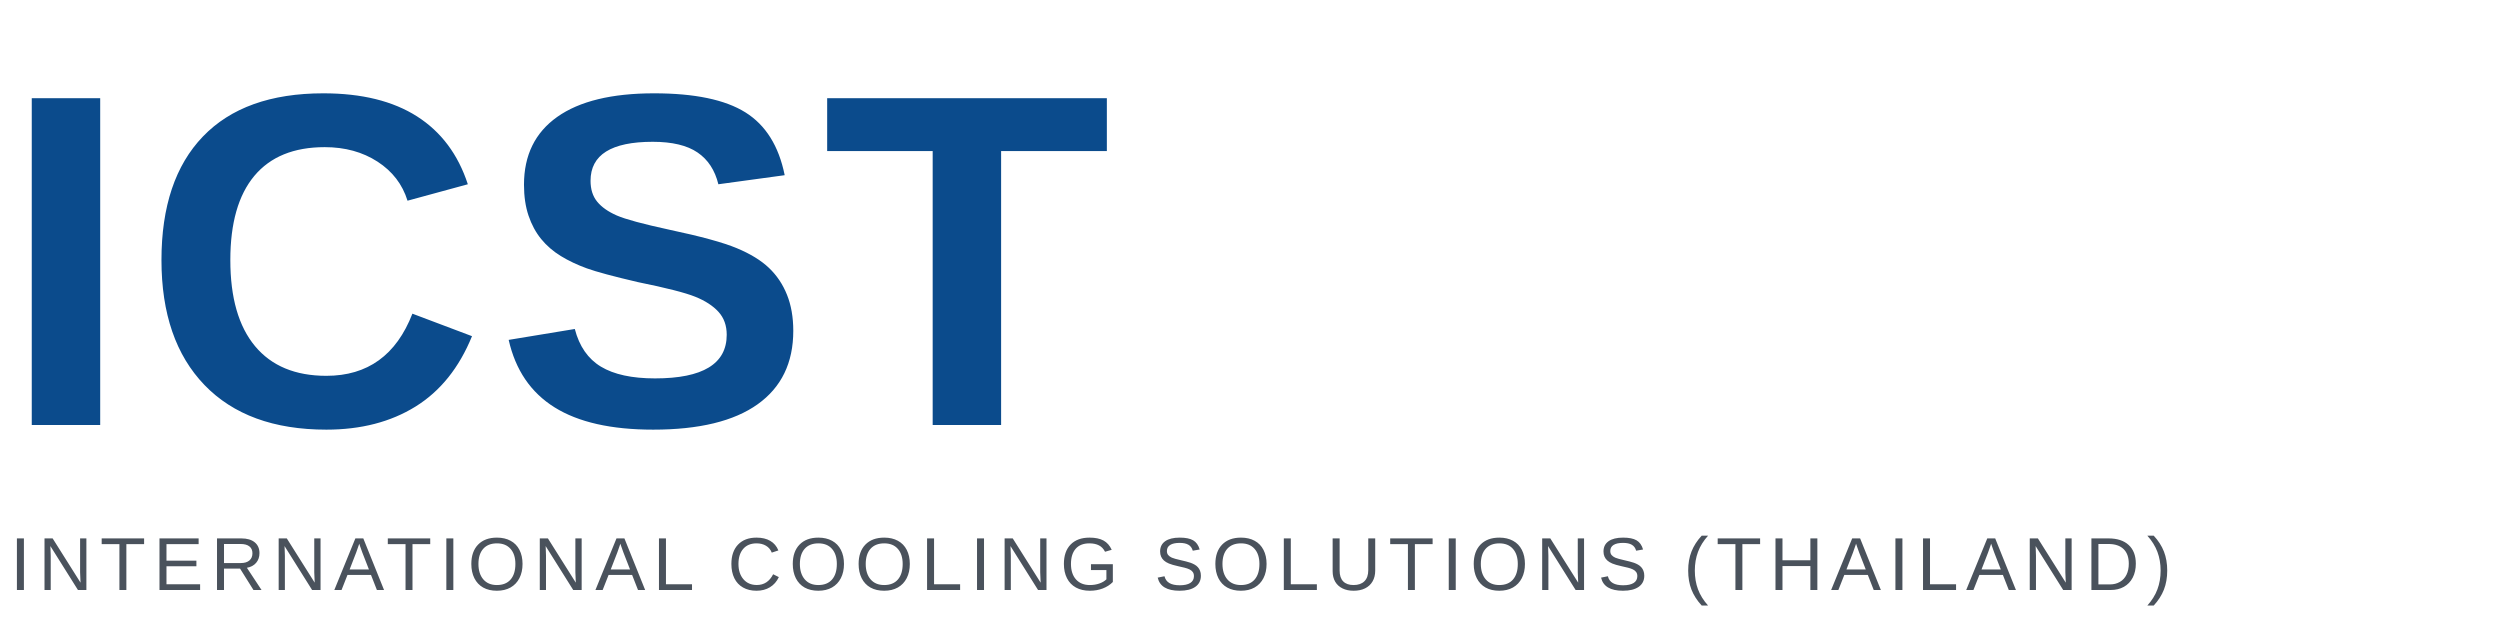
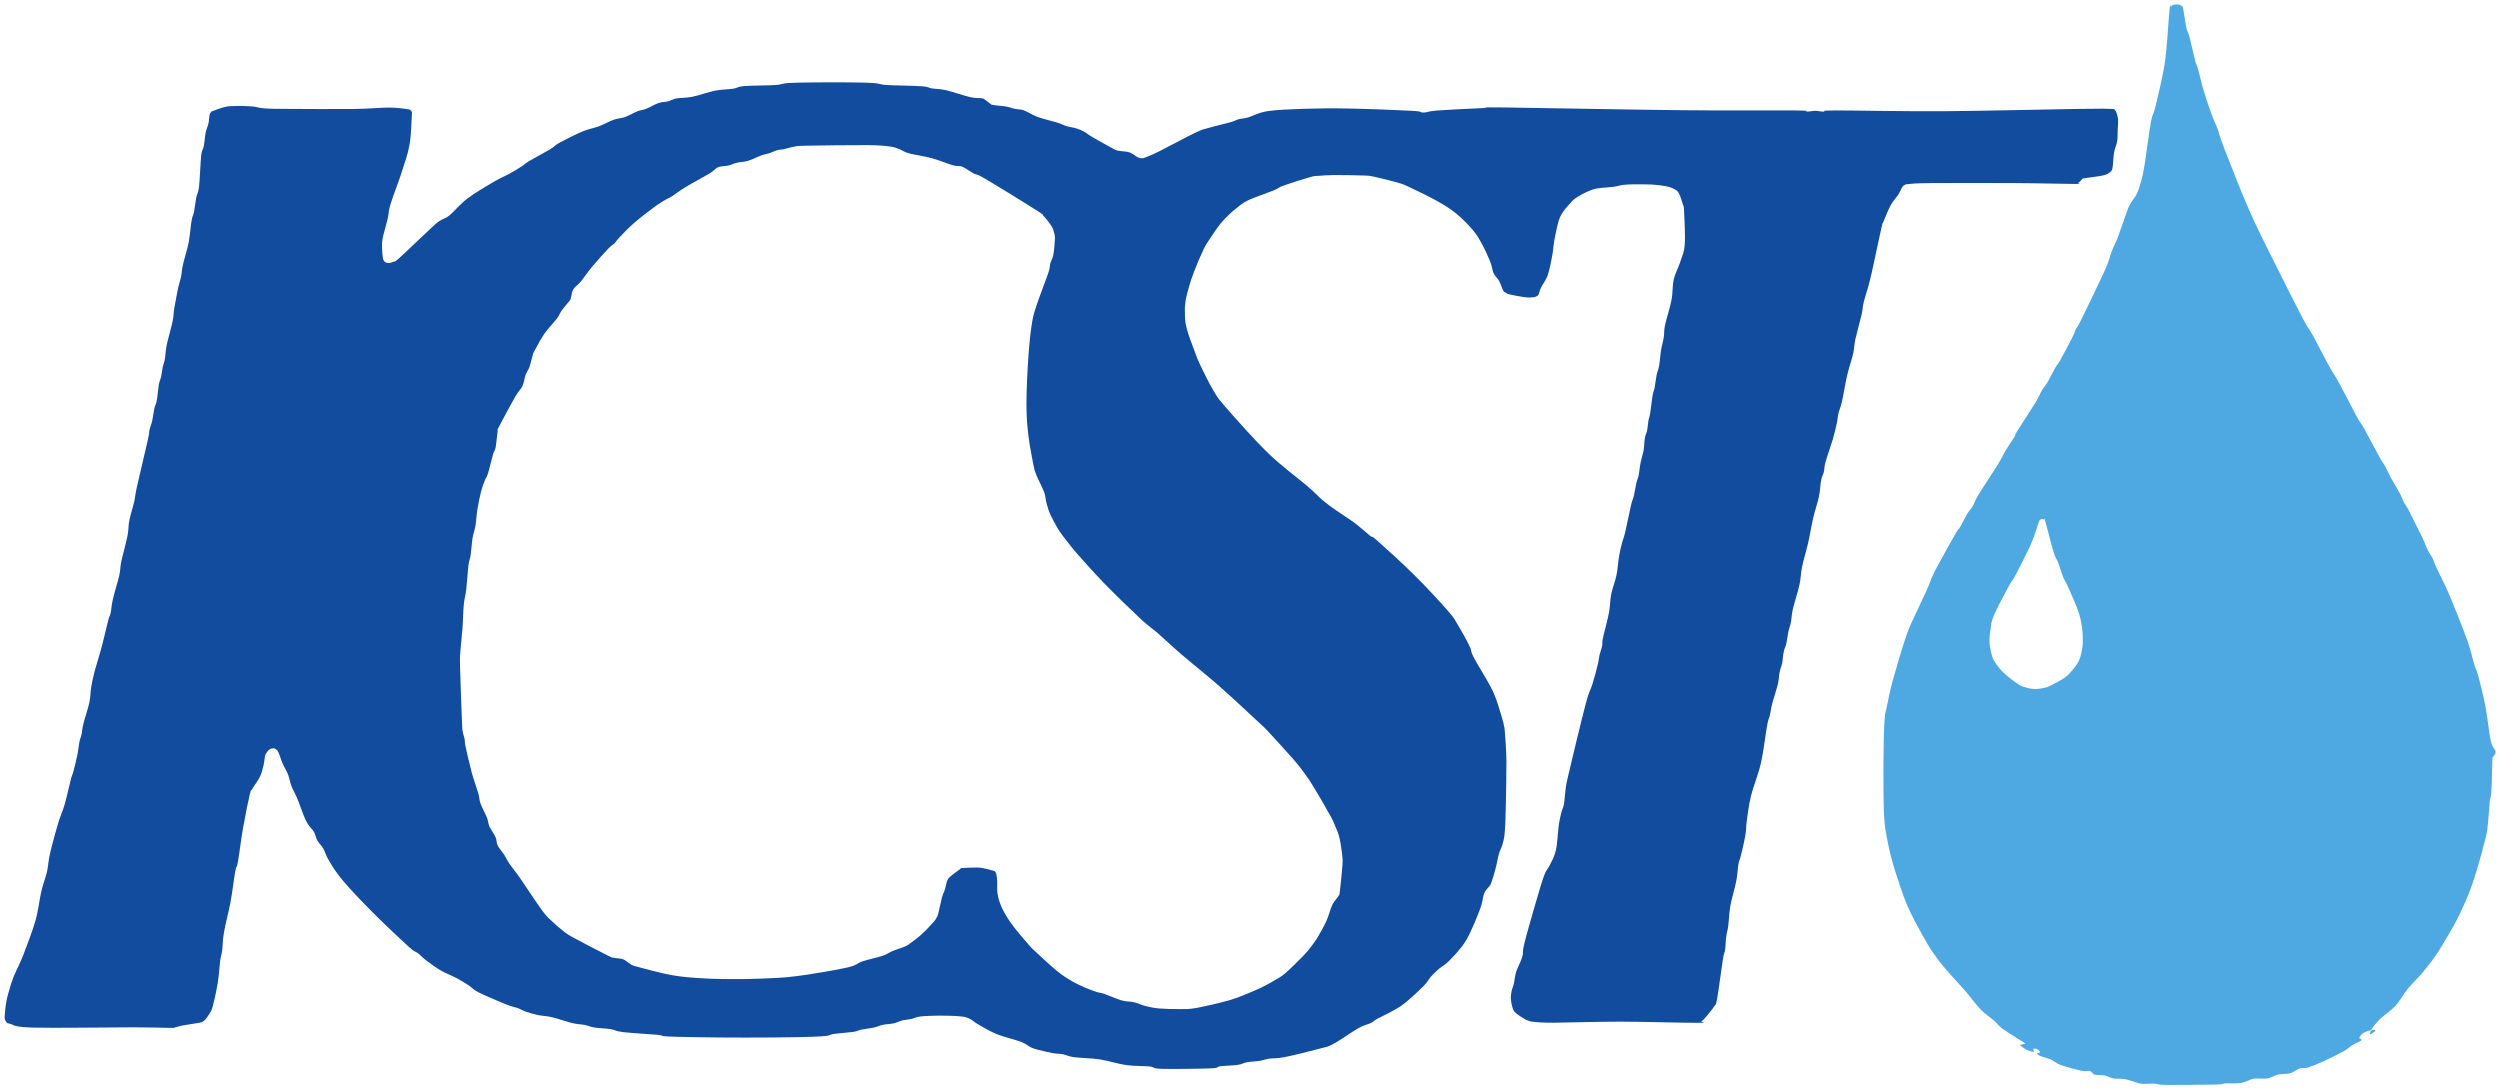
- <svg xmlns="http://www.w3.org/2000/svg" viewBox="0 0 1000 256" role="img" aria-label="International Cooling Solutions (Thailand)">
-   <text x="0" y="170" font-family="Teko, 'Arial Narrow', Arial, sans-serif" font-size="190" font-weight="600" letter-spacing="4" fill="#0b4b8c">ICST</text>
-   <text x="4" y="236" font-family="Arial, sans-serif" font-size="30" letter-spacing="3" fill="#4a525c">INTERNATIONAL COOLING SOLUTIONS (THAILAND)</text>
+ <svg xmlns="http://www.w3.org/2000/svg" viewBox="40 46 2608 1136" role="img" aria-label="ICST">
+   <path fill="#124c9f" fill-rule="evenodd" d="M888.8 132C898.5 131.9 909.6 131.8 920 131.9C930.4 132 943.5 132.1 951 132.6C958.5 133.1 956.5 134.1 965 134.7C973.5 135.2 993.9 135.4 1001.7 136C1009.6 136.6 1007.8 137.5 1012 138.2C1016.2 138.9 1020.3 138.6 1027 140.1C1033.7 141.7 1045.8 145.9 1052 147.3C1058.2 148.7 1061.5 148.1 1064 148.5C1066.5 148.9 1065.5 148.7 1067 149.6C1068.5 150.5 1071.3 153 1072.8 154C1074.3 155 1073.1 155 1076 155.5C1078.9 156.1 1086.2 156.5 1090 157.2C1093.8 157.9 1096 159 1099 159.6C1102 160.3 1104 159.7 1108 161.1C1112 162.5 1117.2 166.1 1123 168.2C1128.8 170.3 1138.2 172.4 1143 173.9C1147.8 175.4 1148.7 176.3 1152 177.4C1155.3 178.4 1159.9 179 1163 180C1166.2 181 1168.2 181.9 1171 183.4C1173.8 184.9 1174.4 186 1179.6 189C1184.7 192 1197.3 199.1 1202 201.5C1206.7 203.9 1205.3 202.8 1208 203.4C1210.7 204 1215.3 203.9 1218.4 205C1221.6 206.1 1224.9 209.1 1227 210.1C1229.1 211.1 1229.7 211 1231 211C1232.3 211.1 1231.8 211.4 1235 210.2C1238.2 208.9 1241.3 207.8 1250 203.5C1258.7 199.2 1278.5 188.4 1287 184.4C1295.5 180.4 1294.8 181.2 1301 179.4C1307.2 177.5 1318.8 174.9 1324 173.4C1329.2 171.9 1329 171.3 1332 170.4C1335 169.6 1337 169.9 1342 168.5C1347 167.1 1352.4 163.5 1362.1 162C1371.7 160.5 1385.8 160 1400 159.5C1414.2 159.1 1428.2 158.8 1447 159.2C1465.8 159.5 1500 160.9 1513 161.6C1526 162.3 1520.7 163.5 1525 163.4C1529.3 163.4 1528.8 162.1 1539 161.3C1549.2 160.5 1574.2 159.3 1586 158.8C1597.8 158.2 1576.3 157.8 1610 158.1C1643.7 158.5 1737.7 160.4 1788 160.9C1838.3 161.5 1889.3 161 1912 161.2C1934.7 161.4 1920.3 162.3 1924 162.4C1927.7 162.5 1930.8 161.6 1934 161.6C1937.2 161.7 1939.5 162.5 1943 162.5C1946.5 162.4 1934 161.3 1955 161.2C1976 161.2 2026.7 162.3 2069 162C2111.3 161.7 2180.2 160 2209 159.6C2237.8 159.2 2235.8 159.4 2242 159.6C2248.2 159.8 2245 160.1 2246 160.8C2247 161.5 2247.4 162.1 2248 163.8C2248.6 165.5 2249.4 168.1 2249.6 171C2249.8 173.9 2249.3 177.3 2249.2 181C2249 184.7 2249.3 189 2248.7 193C2248.1 197 2246.3 200.3 2245.4 205C2244.6 209.7 2244.4 217.7 2243.8 221C2243.2 224.3 2243 223.8 2241.8 225C2240.7 226.2 2239.1 227.3 2237 228.1C2234.9 228.9 2232.8 229.3 2229 229.9C2225.2 230.6 2216.8 231.5 2214 232C2211.2 232.5 2213 232.2 2212 233C2211 233.8 2209.3 236.1 2208 236.9C2206.7 237.7 2215 237.9 2204 237.9C2193 237.9 2166.8 237.1 2142 237C2117.2 236.8 2073.5 236.9 2055 237C2036.5 237.2 2035.6 237.6 2031 238C2026.4 238.3 2028.3 238.5 2027.2 239C2026.1 239.5 2025.7 239.3 2024.6 241C2023.4 242.7 2022.3 245.8 2020.3 249C2018.3 252.2 2015 255.3 2012.4 260C2009.9 264.7 2006.6 273 2004.9 277C2003.3 281 2004.9 274.2 2002.6 284C2000.3 293.8 1994.4 323.2 1991.3 336C1988.2 348.8 1985.8 354.6 1984.3 361C1982.7 367.4 1983.5 367.8 1982 374.3C1980.5 380.8 1977 393.2 1975.5 400C1974 406.8 1974.6 408.8 1973.2 415C1971.8 421.2 1969 428.7 1967.1 437C1965.1 445.3 1963.1 458.3 1961.5 465C1960 471.7 1958.8 473.3 1957.9 477C1957 480.7 1957.2 482.5 1956.3 487C1955.3 491.5 1954 497.2 1952.1 504C1950.1 510.8 1945.9 522.3 1944.4 528C1942.8 533.7 1943.5 534.8 1942.7 538C1942 541.2 1940.6 542.7 1939.8 547C1938.9 551.3 1938.9 557.5 1937.5 564C1936.2 570.5 1933.5 577.8 1931.6 586C1929.7 594.2 1928.1 604.3 1926.1 613C1924.1 621.7 1921.2 630.8 1919.8 638C1918.3 645.2 1918.8 648.8 1917.2 656C1915.7 663.2 1911.9 674.5 1910.4 681C1908.9 687.5 1909.1 691 1908.3 695C1907.5 699 1906.4 701.3 1905.6 705C1904.8 708.7 1904.4 713.5 1903.6 717C1902.8 720.5 1901.5 722.5 1900.8 726C1900 729.5 1899.8 734.5 1899.1 738C1898.4 741.5 1897.3 743.3 1896.5 747C1895.8 750.7 1895.9 754.5 1894.6 760C1893.3 765.5 1890.1 774.7 1888.8 780C1887.4 785.3 1887.3 788.3 1886.4 792C1885.6 795.7 1885.2 793.7 1883.6 802C1882 810.3 1879.8 829.7 1877 842C1874.2 854.3 1869.1 866.2 1866.7 876C1864.3 885.8 1863.4 894.2 1862.4 901C1861.4 907.8 1861.9 910.7 1860.8 917C1859.8 923.3 1857.2 934 1856 939C1854.8 944 1854.4 942.7 1853.6 947C1852.8 951.3 1852.7 957.7 1851.3 965C1849.9 972.3 1846.5 983.2 1845.1 991C1843.7 998.8 1843.6 1006.7 1842.9 1012C1842.2 1017.3 1841.3 1018.8 1840.8 1023C1840.2 1027.2 1840.2 1033 1839.6 1037C1839 1041 1838.6 1038.5 1837.3 1047C1835.9 1055.5 1832.8 1079.8 1831.3 1088C1829.7 1096.2 1830.2 1092.7 1828.2 1096C1826.1 1099.3 1821.2 1105 1819 1107.6C1816.8 1110.1 1816.5 1110.4 1815 1111.3C1813.5 1112.2 1824.2 1113 1810 1113C1795.8 1113.1 1754.8 1111.8 1730 1111.8C1705.2 1111.8 1676 1112.8 1661 1112.9C1646 1112.9 1644.3 1112.3 1640 1112C1635.7 1111.7 1636.6 1111.4 1635 1110.9C1633.4 1110.4 1632.7 1110.4 1630.4 1109C1628 1107.6 1623.1 1104.5 1621 1102.5C1618.9 1100.5 1618.6 1099.4 1617.8 1097C1617 1094.6 1616.3 1090.8 1616.1 1088C1616 1085.2 1616.4 1082.7 1616.9 1080C1617.4 1077.3 1618.5 1075.3 1619.3 1072C1620.1 1068.7 1620.1 1064.7 1621.6 1060C1623.1 1055.3 1626.7 1048.8 1628.1 1044C1629.5 1039.2 1627.7 1040.2 1630 1031C1632.2 1021.8 1638.2 1001 1641.7 989C1645.2 977 1648.5 965.5 1651 958.9C1653.5 952.2 1654.5 953.3 1656.5 949C1658.6 944.7 1661.5 939.9 1663.1 933C1664.7 926.1 1665.1 914.2 1666 907.7C1666.9 901.2 1667.8 897.8 1668.7 894C1669.6 890.2 1670.8 888.7 1671.5 885C1672.2 881.3 1672.2 877 1672.9 872C1673.7 867 1672.4 870.3 1676 855C1679.5 839.7 1690.1 795.8 1694.3 780C1698.5 764.2 1699.1 766.7 1701.1 760C1703.2 753.3 1705.4 745.2 1706.6 740C1707.9 734.8 1707.9 732.3 1708.7 729C1709.5 725.7 1710.7 723 1711.3 720C1711.9 717 1711.1 716.8 1712.3 711C1713.6 705.2 1717.1 692.5 1718.5 685C1719.9 677.5 1719.5 672.5 1720.8 666C1722.1 659.5 1725 652.5 1726.3 646C1727.7 639.5 1727.9 632.6 1728.9 627C1729.8 621.4 1730.9 616.8 1732 612.6C1733.1 608.4 1733.6 608.6 1735.2 602C1736.8 595.4 1740 579.5 1741.5 573C1743.1 566.5 1743.6 566.8 1744.5 563C1745.4 559.2 1746.2 553.5 1747 550C1747.8 546.5 1748.7 545.5 1749.4 542C1750.2 538.5 1750.5 533.3 1751.4 529C1752.2 524.7 1753.8 520.3 1754.6 516C1755.3 511.7 1755.3 506.5 1755.9 503C1756.5 499.5 1757.7 498 1758.3 495C1758.9 492 1759.1 488 1759.6 485C1760.1 482 1760.8 481.3 1761.5 477C1762.2 472.7 1763.1 463.5 1763.9 459C1764.7 454.5 1765.5 453.7 1766.2 450C1766.9 446.3 1767.4 440.7 1768.2 437C1768.9 433.3 1770 432.2 1770.7 428C1771.5 423.8 1771.9 417 1772.7 412C1773.5 407 1774.9 402.5 1775.6 398C1776.4 393.5 1775.6 391.5 1777 385C1778.4 378.5 1782.2 366.9 1783.7 359C1785.2 351.1 1784.5 344.5 1786 337.8C1787.5 331.1 1791 325.1 1792.9 319C1794.8 312.9 1796.9 309.8 1797.5 301C1798.2 292.2 1797.2 273 1796.8 266C1796.5 259 1796.3 262 1795.5 259C1794.6 256 1793 250.6 1791.6 248C1790.2 245.4 1789.3 244.7 1787 243.4C1784.7 242.1 1782 241.1 1778 240.3C1774 239.5 1768.7 238.8 1763 238.5C1757.3 238.2 1749 238.3 1744 238.3C1739 238.4 1736.5 238.5 1733 238.9C1729.5 239.4 1727.5 240.3 1723 240.9C1718.5 241.5 1710.5 241.8 1706 242.6C1701.5 243.5 1699.3 244.4 1696 245.9C1692.7 247.3 1688.8 249.4 1686 251.2C1683.2 253.1 1682 253.5 1679 257C1675.9 260.5 1670.6 265.7 1667.7 272C1664.8 278.3 1663.2 288.3 1661.8 295C1660.4 301.7 1660.6 305.7 1659.4 312C1658.2 318.3 1656.6 327.3 1654.6 333C1652.6 338.7 1649.2 342.6 1647.6 346C1646 349.4 1645.9 351.6 1645 353.2C1644.1 354.8 1643.3 355 1642 355.5C1640.7 356.1 1638.9 356.2 1637 356.3C1635.1 356.4 1634 356.5 1630.3 356C1626.6 355.5 1618.2 354 1615 353.2C1611.8 352.4 1612.1 352.1 1611 351.4C1609.9 350.7 1609.3 351.1 1608.1 349C1606.9 346.9 1605.5 342 1603.8 339C1602.2 336 1599.7 334.3 1598.1 331C1596.6 327.7 1596.6 324 1594.6 319C1592.6 314 1589.2 306.5 1586.2 301C1583.2 295.5 1581 291.4 1576.5 286C1571.9 280.6 1565.2 273.7 1559 268.7C1552.8 263.6 1547.3 260.3 1539 255.6C1530.7 250.9 1516 243.9 1509 240.6C1502 237.4 1502.7 237.9 1497 236.2C1491.3 234.6 1480.7 231.9 1475 230.7C1469.3 229.5 1470.2 229.4 1463 229.1C1455.8 228.8 1439.8 228.6 1432 228.6C1424.2 228.7 1420.2 229.1 1416 229.4C1411.8 229.8 1413.2 229 1407 230.7C1400.8 232.4 1385.3 237.3 1379 239.6C1372.7 241.9 1375.2 241.9 1369 244.5C1362.8 247.1 1348.6 251.8 1341.9 255C1335.2 258.2 1332.3 261.4 1329 263.9C1325.7 266.4 1324.8 267.3 1322 270C1319.3 272.7 1315.9 276 1312.7 280C1309.5 284 1305.7 289.7 1302.9 294C1300 298.3 1298.5 300.2 1295.6 306C1292.8 311.8 1288.3 322.5 1285.8 329C1283.3 335.5 1281.9 339.8 1280.4 345C1278.9 350.2 1277.5 355.5 1276.8 360C1276.1 364.5 1275.9 367.3 1276.1 372C1276.2 376.7 1276 381 1277.8 388C1279.5 395 1284.4 407.5 1286.8 414C1289.2 420.5 1289.1 420.5 1292.2 427C1295.4 433.5 1301.1 445.7 1305.6 453C1310 460.3 1309.3 460 1318.8 471C1328.4 482 1348.9 505.2 1363 518.8C1377.1 532.5 1394.2 544.8 1403.7 553C1413.2 561.2 1415.1 563.9 1420 568C1424.9 572.1 1427.5 573.9 1433 577.8C1438.5 581.7 1447 587 1453 591.4C1459 595.9 1465 601.5 1469 604.7C1473 607.8 1469.2 603.3 1477 610.2C1484.8 617.1 1503.3 633.9 1515.5 646C1527.8 658.1 1542.7 674.3 1550.3 683C1557.8 691.7 1557.2 691.9 1561 698.1C1564.8 704.3 1570.3 714.3 1573 720C1575.8 725.7 1573.4 724.2 1577.5 732C1581.5 739.8 1592.4 756.5 1597.3 767C1602.2 777.5 1605 788.9 1606.9 795C1608.8 801.1 1608.5 800.9 1609 803.4C1609.5 805.9 1609.5 803.9 1609.9 810C1610.4 816.1 1611.3 826.8 1611.5 840C1611.6 853.2 1611.1 876.5 1610.8 889C1610.6 901.5 1610.3 908.7 1609.7 915C1609.1 921.3 1608.4 923.3 1607.4 927C1606.3 930.7 1604.7 932.8 1603.6 937C1602.4 941.2 1601.5 947.2 1600.2 952C1599 956.8 1597.1 963 1596 966C1595 969 1595.4 968 1594.1 970C1592.8 972 1590 973.9 1588.3 978C1586.6 982.1 1587.1 986.2 1584 994.3C1580.9 1002.5 1574.7 1018.1 1569.4 1027C1564.1 1035.9 1556.8 1043 1552.1 1048C1547.3 1053 1544.2 1054 1541 1056.8C1537.8 1059.6 1535.3 1062 1532.6 1065C1530 1068 1529.6 1070.1 1525 1074.7C1520.4 1079.4 1510.5 1088.5 1505 1092.8C1499.5 1097.2 1496.7 1098.4 1492 1101C1487.3 1103.7 1480.7 1106.7 1477 1108.7C1473.3 1110.7 1473.3 1111.6 1470 1113.2C1466.7 1114.9 1463.5 1115 1457 1118.6C1450.5 1122.3 1437.8 1131.5 1431 1135C1424.2 1138.6 1425 1137.7 1416.5 1140C1408 1142.3 1388.7 1147.1 1380 1148.8C1371.3 1150.5 1368.3 1149.8 1364 1150.4C1359.7 1151.1 1357.8 1152.1 1354 1152.7C1350.2 1153.3 1344.8 1153.4 1341 1154.1C1337.2 1154.8 1335.7 1156.2 1331 1156.9C1326.3 1157.6 1317.7 1157.7 1313 1158.3C1308.3 1158.9 1313.2 1160.1 1303 1160.5C1292.8 1161 1262.7 1161.3 1252 1161C1241.3 1160.7 1245.2 1159.2 1239 1158.5C1232.8 1157.9 1223.7 1158.3 1215 1157.1C1206.3 1155.9 1196.2 1152.5 1187 1151.1C1177.8 1149.8 1166.3 1149.7 1160 1148.8C1153.7 1147.9 1152.7 1146.5 1149 1145.8C1145.3 1145.1 1142.5 1145.4 1138 1144.6C1133.5 1143.7 1125.8 1141.9 1122 1140.9C1118.2 1139.8 1117.8 1139.7 1115 1138.4C1112.2 1137 1110.8 1135.1 1105 1132.8C1099.2 1130.6 1087.3 1127.8 1080 1124.9C1072.7 1121.9 1065.8 1117.7 1061 1115C1056.2 1112.3 1054.3 1109.9 1051 1108.5C1047.7 1107 1046.2 1106.7 1041 1106.2C1035.8 1105.7 1026.8 1105.5 1020 1105.5C1013.2 1105.6 1004.9 1105.8 1000 1106.4C995.1 1107 993.9 1108.3 990.7 1109C987.5 1109.7 984.1 1109.8 981 1110.6C977.9 1111.4 975.3 1112.9 972 1113.6C968.7 1114.4 964.5 1114.3 961 1115.1C957.5 1115.8 954.7 1117.3 951 1118.1C947.3 1118.9 942.5 1119.3 939 1120C935.5 1120.7 934.8 1121.7 930 1122.5C925.2 1123.2 915.5 1123.8 910 1124.6C904.5 1125.3 907.7 1126.5 897 1127.1C886.3 1127.8 863.8 1128.2 846 1128.3C828.2 1128.5 808 1128.4 790 1128.3C772 1128.1 748.7 1127.8 738 1127.3C727.3 1126.9 734 1126.3 726 1125.5C718 1124.8 698.2 1123.7 690 1122.7C681.8 1121.7 682 1120.4 677 1119.6C672 1118.8 664.5 1118.6 660 1117.9C655.5 1117.2 653.8 1116 650 1115.2C646.2 1114.5 642.7 1114.6 637 1113.3C631.3 1111.9 621.9 1108.6 616 1107.2C610.1 1105.8 606.2 1105.9 601.7 1105C597.2 1104.1 592.6 1102.7 589 1101.5C585.4 1100.3 583.5 1098.9 580 1097.6C576.5 1096.4 573.8 1096.1 568 1093.8C562.2 1091.5 550.5 1086.4 545.1 1084C539.8 1081.6 538.7 1081.1 536 1079.4C533.3 1077.7 532.3 1076.2 529 1074C525.7 1071.8 520.8 1068.8 516 1066.2C511.2 1063.6 505.2 1061.5 500 1058.5C494.8 1055.4 488.7 1051 484.7 1048C480.7 1045 479.1 1042.8 476 1040.4C472.9 1037.9 473.8 1040.4 466 1033.3C458.2 1026.3 440.3 1009.4 429 998C417.7 986.7 405.6 974 398 965C390.4 956 386.7 949.7 383.3 944C379.8 938.3 379.2 934.5 377.1 931C375.1 927.5 372.6 925.6 371 922.7C369.4 919.9 369.2 916.8 367.6 914C366 911.2 363.2 908.8 361.4 906C359.6 903.2 358.9 901.7 357 897.2C355.1 892.7 352.3 884.2 350.1 879C348 873.8 345.6 870.2 344 866C342.4 861.8 342 857.9 340.5 854C339 850.1 336.7 846.7 335 842.9C333.3 839.1 331.7 833.5 330.5 831C329.4 828.5 328.9 828.5 328 827.8C327.1 827.1 326.2 826.6 325 826.6C323.8 826.6 322.2 827 321 827.9C319.8 828.8 318.3 830.8 317.5 832C316.8 833.2 316.8 833 316.4 835C316 837 315.8 840.5 315 844C314.1 847.5 313.3 851.8 311.3 856C309.3 860.2 305 865.8 303.2 869C301.4 872.2 302.2 868.2 300.5 875C298.9 881.8 295.5 898.3 293.5 910C291.4 921.7 289.6 937.5 288.2 945C286.9 952.5 286.7 948 285.4 955C284.1 962 282.5 976.3 280.5 987C278.5 997.7 275 1010.5 273.6 1019C272.1 1027.5 272.4 1033.2 271.7 1038C271.1 1042.8 270.5 1042.5 269.7 1048C269 1053.5 268.5 1063 267.2 1071C265.9 1079 263.5 1090.2 262 1095.7C260.5 1101.2 259.5 1101.6 258.2 1104C256.8 1106.4 255 1108.7 253.8 1110C252.6 1111.3 252 1111.5 251 1112C250 1112.5 251 1112.4 247.6 1113C244.3 1113.6 235.3 1114.9 231 1115.7C226.7 1116.5 224.3 1117.5 222 1118C219.7 1118.4 224 1118.3 217 1118.3C210 1118.2 203.8 1117.8 180 1117.7C156.2 1117.7 95.7 1118.6 74 1118C52.3 1117.3 54.5 1114.8 50 1113.9C45.5 1112.9 47.8 1113 47 1112.4C46.2 1111.7 45.7 1111.1 45.4 1110C45 1108.9 44.7 1109.2 44.9 1106C45.1 1102.8 45.7 1095.7 46.6 1091C47.4 1086.3 48.7 1082.1 50 1077.6C51.3 1073.1 52.2 1069.9 54.6 1064C57 1058.1 60.6 1051.7 64.4 1042C68.1 1032.3 74 1017 77.1 1006C80.2 995 81.1 984.3 83.1 976C85 967.7 87.5 961.8 88.9 956C90.2 950.2 90.4 945.5 91.2 941C92.1 936.5 92.4 935.2 94 929C95.6 922.8 98.6 911.3 100.9 904C103.1 896.7 105.4 892.5 107.5 885C109.7 877.5 112.4 864.7 113.9 859C115.4 853.3 115.4 855.3 116.5 851C117.7 846.7 119.8 838.2 120.8 833C121.9 827.8 122.1 823.5 122.8 820C123.5 816.5 124.4 815.2 125.1 812C125.8 808.8 125.6 806.5 127 801C128.3 795.5 131.8 785.3 133.2 779C134.5 772.7 134.2 768.5 135.1 763C136.1 757.5 136.9 753.2 138.8 746C140.7 738.8 144 728.8 146.3 720C148.7 711.2 151.4 698.7 152.9 693C154.4 687.3 154.5 689.7 155.3 686C156.2 682.3 156.2 677.7 157.8 671C159.3 664.3 163 652.5 164.5 646C165.9 639.5 165.1 638.8 166.5 632C167.9 625.2 171.6 612.2 173 605C174.4 597.8 173.7 595 174.9 589C176.1 583 178.8 574.8 180.1 569C181.4 563.2 180.5 564.7 182.8 554C185.2 543.3 192 515 194.2 505C196.4 495 195.2 497.5 196 494.2C196.8 490.8 198 488.7 198.8 485C199.6 481.3 200.2 475.6 201 472.1C201.8 468.6 202.7 468.2 203.5 464C204.3 459.8 205 451.2 205.7 447C206.5 442.8 207.4 442 208.1 439C208.8 436 209.1 432 209.7 429C210.4 426 211.2 424.8 211.9 421C212.6 417.2 212.6 412.7 213.9 406C215.3 399.3 218.8 387.5 220.1 381C221.4 374.5 220.9 372.8 221.9 367C222.9 361.2 224.8 351.3 225.9 346C227.1 340.7 228 339 228.8 335C229.7 331 229.5 328 230.9 322C232.2 316 235.3 306.7 236.8 299C238.3 291.3 238.9 281.3 239.9 276C240.8 270.7 241.6 271 242.4 267C243.2 263 243.9 256.3 244.7 252C245.6 247.7 246.7 248.3 247.6 241C248.5 233.7 249.1 215 249.9 208C250.7 201 251.7 203 252.5 199C253.3 195 253.8 188 254.6 184C255.4 180 256.8 178 257.4 175C258.1 172 258.2 168 258.6 166C259 164 259.4 163.9 260 163.2C260.6 162.6 259.5 162.8 262 161.8C264.5 160.9 271 158.3 275 157.5C279 156.6 281.3 156.7 286 156.6C290.7 156.5 298 156.6 303 157C308 157.4 309.8 158.6 316 159.1C322.2 159.5 324.7 159.5 340 159.6C355.3 159.7 390.3 159.9 408 159.7C425.7 159.5 436.5 158.2 446 158.2C455.5 158.3 461.3 159.4 465 159.9C468.7 160.3 467.5 160.5 468.3 161C469.1 161.5 469.4 162.3 469.6 163C469.8 163.7 470.1 159.3 469.7 165C469.3 170.7 469.1 186.7 467.2 197C465.4 207.3 461.9 216.7 458.6 227C455.3 237.3 449.7 251.2 447.4 259C445 266.8 445.8 268 444.5 274C443.1 280 440.1 289.7 439.1 295C438.2 300.3 438.5 302.5 438.6 306C438.7 309.5 439.1 313.8 439.6 316C440.2 318.2 440.9 318.7 442 319.5C443.1 320.2 444.6 320.5 446 320.4C447.4 320.3 448.6 319.9 450.4 319C452.3 318.1 450.1 321 457 314.8C463.9 308.6 484.7 288.5 491.8 282C499 275.5 497.1 277.6 500 275.7C502.9 273.7 504.4 274.3 509 270.6C513.6 266.8 520.1 258.8 527.7 253C535.4 247.2 547.6 240.1 555 235.7C562.4 231.4 567.2 229.6 572 226.9C576.8 224.3 580.7 221.9 584 219.7C587.3 217.6 587 217 592 214C597 211 608.7 204.9 614 201.7C619.3 198.4 618.3 197.8 624 194.7C629.7 191.6 641.2 185.8 648 183C654.9 180.2 659.7 179.7 665 177.7C670.3 175.7 675.4 172.6 679.9 171C684.4 169.4 687.8 169.6 692 168.1C696.2 166.6 701.3 163.5 705 162.1C708.7 160.6 710.3 161 714 159.5C717.7 158.1 723.2 154.8 727 153.5C730.8 152.2 733.8 152.5 737 151.7C740.2 150.8 741.8 149.4 746 148.6C750.2 147.9 755.3 148.3 762 147C768.7 145.7 778.8 142 786 140.6C793.2 139.2 800 139.3 805 138.5C810 137.7 808.7 136.5 816 135.8C823.3 135.2 841.3 135.2 849 134.7C856.7 134.1 855.4 133.1 862 132.6C868.6 132.2 879.1 132.1 888.8 132ZM881.3 198C894.1 197.7 930.5 197.3 945 197.4C959.5 197.6 962.5 198.1 968 198.8C973.5 199.5 974.7 200.3 978 201.5C981.3 202.6 982.3 204.3 988 205.9C993.7 207.5 1004.3 208.9 1012 211C1019.7 213.1 1028.7 216.9 1034 218.4C1039.3 219.9 1040.4 218.5 1044 220C1047.6 221.4 1051.8 224.9 1055.8 227C1059.8 229.1 1057.2 226.2 1068 232.6C1078.8 238.9 1110.6 258.5 1120.7 265C1130.9 271.5 1126.3 268.9 1129 271.7C1131.7 274.5 1135.3 279.3 1137 282C1138.7 284.7 1138.8 285.8 1139.4 288C1140 290.2 1140.6 291 1140.5 295C1140.4 299 1139.6 307.7 1138.8 312C1137.9 316.3 1136.5 317.8 1135.6 321C1134.8 324.2 1135.8 324.1 1133.5 331C1131.2 337.9 1124.8 354.1 1122 362.6C1119.2 371.1 1118.3 372.9 1116.7 382C1115.2 391.1 1113.9 402.7 1112.9 417C1111.9 431.3 1110.7 454 1110.8 468C1110.8 482 1111.7 490.6 1112.9 501C1114.2 511.4 1116.7 524 1118 530.7C1119.3 537.4 1119.2 536.6 1121 541.3C1122.8 546 1127.3 554.2 1129.1 559C1130.9 563.8 1130.5 566.2 1131.5 570C1132.6 573.8 1133.3 577.3 1135.4 582C1137.5 586.7 1141.1 593.5 1144 598.2C1146.9 602.8 1149.3 605.7 1152.6 610C1156 614.3 1157.4 616.5 1164 624C1170.6 631.5 1181.4 643.7 1192.4 655C1203.4 666.3 1220.7 683.1 1230 691.7C1239.3 700.3 1240.8 700.5 1248 706.7C1255.2 713 1262.2 719.8 1273 729.1C1283.8 738.4 1299.6 750.8 1313 762.7C1326.4 774.5 1345.4 792.4 1353.6 800C1361.7 807.6 1356.2 802 1362 808.1C1367.8 814.3 1381.8 829.5 1388.3 837C1394.9 844.5 1397.3 847.8 1401.1 853C1404.9 858.2 1406.5 860.7 1411 868C1415.5 875.3 1424.1 890.2 1427.8 897C1431.6 903.8 1431.8 905.2 1433.4 909C1435 912.8 1436.2 915.3 1437.3 920C1438.4 924.7 1439.5 932.2 1440.1 937C1440.6 941.8 1440.8 942.5 1440.4 949C1440 955.5 1438.4 970.7 1437.7 976C1437 981.3 1437.4 978.7 1436.1 981C1434.8 983.3 1431.9 985.7 1429.8 990C1427.8 994.3 1426.2 1001.3 1423.6 1007C1421 1012.7 1417.1 1019.5 1414.4 1024C1411.7 1028.5 1409.8 1030.8 1407.4 1034C1404.9 1037.2 1404.1 1038.5 1399.7 1043C1395.3 1047.5 1385.8 1057 1381 1061.1C1376.2 1065.3 1374.3 1065.8 1370.8 1068C1367.3 1070.2 1363.9 1072.1 1360 1074.1C1356.1 1076.1 1353.5 1077.5 1347.4 1080C1341.2 1082.5 1332.9 1086.4 1323 1089.3C1313.1 1092.2 1296.7 1095.9 1288 1097.5C1279.3 1099 1277.5 1098.6 1271 1098.7C1264.5 1098.8 1255 1098.5 1249 1098C1243 1097.4 1239.3 1096.6 1235 1095.5C1230.7 1094.4 1227.2 1092.5 1223 1091.5C1218.8 1090.5 1215.2 1091.1 1210 1089.6C1204.8 1088.1 1196.3 1084.3 1192 1082.8C1187.7 1081.3 1187.3 1081.9 1184 1080.8C1180.7 1079.7 1176.3 1078.2 1172 1076.3C1167.7 1074.4 1162.8 1072.2 1158 1069.4C1153.2 1066.5 1149.5 1064.5 1143 1059.2C1136.5 1053.9 1124.3 1042.6 1119 1037.6C1113.7 1032.6 1114.2 1032.6 1111 1029C1107.8 1025.4 1103.3 1020.2 1100 1016C1096.7 1011.8 1093.9 1008.2 1091.3 1004C1088.7 999.8 1086.1 995.3 1084.3 991C1082.5 986.7 1081.3 982.5 1080.6 978C1079.9 973.5 1080.5 967.7 1080.2 964C1079.9 960.3 1079.5 957.7 1078.6 956C1077.7 954.3 1077.3 954.7 1075 954C1072.7 953.2 1067.7 952 1065 951.6C1062.3 951.1 1062.5 951 1059 951C1055.5 951 1047 951.2 1044 951.5C1041 951.8 1043.3 951.4 1041.1 953C1038.9 954.6 1033 958.8 1030.7 961C1028.5 963.2 1028.5 963.8 1027.7 966C1026.9 968.2 1026.6 971.3 1025.7 974C1024.9 976.7 1023.9 977.8 1022.7 982C1021.6 986.2 1019.8 995.3 1018.8 999C1017.8 1002.7 1017.4 1002.5 1016.6 1004C1015.8 1005.5 1016.4 1005 1014 1007.7C1011.6 1010.4 1006 1016.5 1002 1020.2C998 1023.9 993 1027.5 990 1029.7C987 1031.9 987.1 1032 984 1033.4C980.9 1034.8 975.2 1036.4 971.4 1038C967.5 1039.6 966.2 1041.1 961 1043C955.8 1044.8 946.3 1046.7 940 1048.8C933.7 1050.9 934.5 1052.9 923 1055.5C911.5 1058.1 885.8 1062.4 871 1064.3C856.2 1066.2 845.5 1066.4 834 1066.9C822.5 1067.4 812.3 1067.4 802 1067.4C791.7 1067.3 782.2 1067.2 772 1066.5C761.8 1065.9 752.3 1065.3 741 1063.3C729.7 1061.3 711.3 1056.3 704 1054.3C696.7 1052.3 699.3 1052.5 697 1051.2C694.7 1050 692.7 1047.7 690 1046.7C687.3 1045.7 683.7 1045.8 681 1045.2C678.3 1044.5 681.3 1046.4 674 1042.8C666.7 1039.2 644.8 1027.8 637 1023.5C629.2 1019.1 630.4 1019.3 627 1016.7C623.6 1014.1 620.4 1011.4 616.9 1008C613.3 1004.6 611.3 1003.5 605.7 996C600.1 988.5 588.9 971.2 583.2 963C577.5 954.8 574.3 951.2 571.4 947C568.6 942.8 567.8 940.6 566 937.7C564.2 934.9 561.6 932 560.3 930C559.1 928 559.1 927.8 558.5 926C557.9 924.2 558.2 922 556.8 919C555.5 916 552 911.3 550.5 908C549.1 904.7 549.5 903 548 899C546.4 895 542.7 888.2 541.2 884C539.7 879.8 540.6 879.3 539.1 874C537.6 868.7 534.4 860.2 532.1 852C529.9 843.8 527 830.8 525.7 825C524.5 819.2 525.2 819.7 524.7 817C524.2 814.3 523.2 812.2 522.7 809C522.2 805.8 522.3 809.5 521.9 798C521.4 786.5 520.2 752.3 519.9 740C519.7 727.7 520 730.5 520.4 724C520.8 717.5 522 708.8 522.5 701C523.1 693.2 523.1 683.7 523.8 677C524.4 670.3 525.6 667.8 526.4 661C527.2 654.2 527.9 642 528.6 636C529.4 630 530.3 629.8 531 625C531.7 620.2 532.2 612 533 607C533.8 602 535.1 599.8 535.9 595C536.8 590.2 537 584 537.9 578C538.9 572 540.4 564.2 541.8 559C543.1 553.8 544.6 550.2 545.8 547C547.1 543.8 547.6 544.5 549 540C550.5 535.5 553 524.5 554.3 520C555.7 515.5 556.2 517 557 513C557.8 509 558.5 499.7 559.1 496C559.7 492.3 557.5 497 560.6 491C563.6 485 573.4 467 577.4 460C581.4 453 583 452.8 584.9 449C586.7 445.2 587.1 440.3 588.3 437C589.6 433.7 591.1 432.3 592.3 429C593.5 425.7 594.7 419.8 595.6 417C596.4 414.2 595.5 415.8 597.6 412C599.7 408.2 604.1 399.6 608 394C611.9 388.4 618 382.3 621 378.3C624 374.3 623.7 373.1 625.9 370C628.1 366.9 632.4 362.1 634 360C635.6 357.8 634.8 359 635.5 357C636.2 355 636.3 350.9 638 348C639.7 345.1 642.7 343.6 646 339.6C649.3 335.6 653.1 329.8 657.9 324C662.7 318.2 671.1 309 674.9 305C678.8 301 679.2 301.7 681 299.9C682.8 298.1 682.6 297.5 685.9 294C689.2 290.5 695 284.3 701 279C707.1 273.7 716.5 266.5 722 262.4C727.5 258.3 730.8 256.5 734 254.5C737.2 252.6 737.5 253 741 250.8C744.5 248.6 748.5 245.2 755 241.3C761.5 237.3 774.3 230.5 780 227.1C785.7 223.6 785.7 222 789 220.5C792.3 219.1 796.7 219.5 800 218.7C803.3 217.8 805.7 216.4 809 215.7C812.3 214.9 815.8 215.1 820 213.9C824.2 212.7 830.2 209.6 834 208.2C837.8 206.8 840.2 206.7 843 205.7C845.8 204.8 848.5 203.3 851 202.6C853.5 201.9 855.2 202.2 858 201.6C860.8 201 864.1 199.7 868 199.1C871.9 198.5 868.4 198.3 881.3 198Z" />
+   <path fill="#4ea9e3" fill-rule="evenodd" d="M2307.4 51C2308.5 50.6 2309.9 50.6 2311 50.6C2312.1 50.6 2313.2 50.8 2314 51.1C2314.8 51.4 2315.4 51.8 2316 52.4C2316.6 53 2316.7 51.2 2317.5 55C2318.3 58.8 2319.7 70 2320.8 75C2322 80 2322.7 79.3 2324.2 85C2325.7 90.7 2328.4 103.5 2329.9 109C2331.3 114.5 2331.5 112.8 2333 118C2334.5 123.2 2336.3 132 2338.7 140C2341.1 148 2344.9 159.2 2347.4 166C2349.9 172.8 2351.5 175.3 2353.6 181C2355.7 186.7 2354.5 185.7 2360 199.9C2365.5 214.1 2377.5 245.2 2386.7 266C2395.9 286.8 2405.9 306.1 2415.3 325C2424.7 343.9 2436.7 367.7 2443 379.5C2449.3 391.4 2448.5 388.1 2452.9 396C2457.2 403.9 2464.6 418.7 2469.2 427C2473.8 435.3 2475.6 437.2 2480.4 446C2485.3 454.8 2493.9 472.2 2498.2 480C2502.4 487.8 2502 485.4 2506 492.6C2510 499.8 2518.7 516.4 2522.4 523C2526 529.6 2525.9 528.3 2528 532C2530 535.7 2531.9 540.2 2534.5 545C2537.1 549.8 2541.5 556.8 2543.7 561C2545.9 565.2 2546.2 567.2 2547.7 570C2549.1 572.8 2549.4 572 2552.6 578C2555.7 584 2563.2 599 2566.6 606C2570 613 2570.8 616.2 2572.7 620C2574.6 623.8 2576.5 626 2578 629C2579.5 632 2578.6 631.4 2581.6 638C2584.6 644.6 2590.6 655.6 2596 668.5C2601.4 681.3 2610 703.2 2614.2 715C2618.3 726.8 2619.2 732.8 2621.1 739C2623 745.2 2623.6 744.5 2625.6 752C2627.6 759.5 2630.9 772.8 2633 784C2635.1 795.2 2636.6 811.3 2638.4 819C2640.1 826.7 2643 827.2 2643.4 830C2643.8 832.8 2641.2 834.5 2640.6 836C2640.1 837.5 2640.3 833 2640 839C2639.8 845 2639.5 864.8 2639 872C2638.6 879.2 2637.9 876.3 2637.3 882C2636.7 887.7 2636.1 899.7 2635.3 906C2634.6 912.3 2635 912 2633 920C2631.1 928 2626.7 944.2 2623.7 954C2620.7 963.8 2618.6 970.3 2615.1 979C2611.6 987.7 2607.2 997.3 2602.7 1006C2598.3 1014.7 2592.3 1024.5 2588.4 1031C2584.5 1037.5 2582.9 1040 2579.4 1045C2575.8 1050 2571.4 1055.6 2566.9 1061C2562.3 1066.4 2556.6 1071.7 2552 1077.3C2547.4 1083 2543.8 1089.9 2539.2 1095C2534.5 1100.1 2527.6 1104.7 2524 1108C2520.4 1111.3 2519.2 1113 2517.5 1115C2515.8 1117 2514.4 1119 2513.8 1120C2513.2 1121 2514 1120.8 2514 1120.8C2514 1120.8 2516.3 1120.1 2517 1120.2C2517.7 1120.2 2518 1121 2518 1121C2518 1121 2518.3 1121.3 2517.4 1122C2516.6 1122.7 2513 1125 2513 1125C2513 1125 2512 1124 2512 1124C2512 1124 2513.8 1121 2513.8 1121C2513.8 1121 2513.2 1120.6 2512 1121C2510.8 1121.3 2508 1122.3 2506.6 1123C2505.2 1123.7 2504.6 1124.2 2503.7 1125C2502.9 1125.8 2501.9 1127.3 2501.5 1128C2501.1 1128.7 2501.3 1129 2501.3 1129C2501.3 1129 2502.7 1129.7 2503 1130C2503.4 1130.3 2503.5 1131 2503.5 1131C2503.5 1131 2504 1131.1 2502.4 1132C2500.8 1132.9 2497 1134.5 2494 1136.3C2491 1138.1 2489.4 1140.2 2484.4 1143C2479.4 1145.8 2470.1 1150.3 2464.2 1153C2458.4 1155.7 2452.7 1157.8 2449.5 1159C2446.3 1160.2 2446.8 1159.9 2445 1160.2C2443.2 1160.4 2441 1159.9 2439 1160.6C2437 1161.2 2434.8 1163.1 2432.8 1164C2430.9 1164.9 2430.1 1165.5 2427.3 1166C2424.5 1166.5 2419.6 1166.3 2416 1167.1C2412.4 1167.9 2409.7 1170.3 2405.6 1171C2401.4 1171.7 2395.6 1170.6 2391 1171.4C2386.4 1172.1 2383 1174.9 2378 1175.7C2373 1176.5 2365.3 1175.9 2361 1176.2C2356.7 1176.5 2362.2 1177.1 2352 1177.4C2341.8 1177.6 2310.8 1177.9 2300 1177.8C2289.2 1177.6 2290.8 1176.6 2287 1176.4C2283.2 1176.3 2279.7 1176.8 2277 1176.7C2274.3 1176.7 2274.3 1176.8 2271 1175.9C2267.7 1175.1 2261.4 1172.6 2257 1171.8C2252.6 1170.9 2248.3 1171.7 2244.7 1171C2241 1170.3 2238.3 1168.4 2235 1167.8C2231.7 1167.1 2227.5 1167.8 2225 1167C2222.5 1166.2 2222.2 1163.8 2220 1163.2C2217.8 1162.5 2217.1 1164.2 2212 1163.1C2206.9 1162.1 2195 1158.9 2189.7 1157C2184.3 1155.1 2183.4 1153 2180 1151.5C2176.6 1150 2171.8 1148.9 2169.4 1148C2167 1147.1 2166.5 1146.5 2165.7 1146C2164.9 1145.5 2164.7 1145 2164.7 1145C2164.7 1145 2168 1144 2168 1144C2168 1144 2168.2 1143 2168.2 1143C2168.2 1143 2166.7 1141.4 2166 1140.9C2165.3 1140.4 2164.8 1140.2 2164 1140C2163.2 1139.8 2161 1139.9 2161 1139.9C2161 1139.9 2161.8 1143 2161.8 1143C2161.8 1143 2161.3 1143.5 2160 1143.1C2158.7 1142.8 2155.7 1141.9 2154 1141C2152.2 1140.1 2150.5 1138.8 2149.3 1138C2148.2 1137.2 2147.2 1136 2147.2 1136C2147.2 1136 2151.7 1135 2151.7 1135C2151.7 1135 2154.3 1135.6 2150.5 1133C2146.7 1130.4 2134 1122.9 2129 1119.2C2124 1115.5 2124.4 1114.4 2120.5 1111C2116.7 1107.6 2111 1104 2106 1098.9C2101 1093.7 2096.5 1087.1 2090.4 1080C2084.2 1072.9 2074.6 1062.7 2069 1056.1C2063.4 1049.5 2061.1 1046.5 2057 1040.5C2052.9 1034.5 2049.2 1028.4 2044.6 1020C2040 1011.6 2034.1 1001 2029.4 990C2024.8 979 2020.2 964.8 2016.8 954C2013.5 943.2 2011.3 934.7 2009.4 925C2007.5 915.3 2006.2 909.7 2005.4 896C2004.7 882.3 2004.8 859.3 2004.8 843C2004.9 826.7 2005.2 808.2 2005.9 798C2006.5 787.8 2007.3 788.8 2008.6 782C2010 775.2 2011.1 768.7 2014.2 757C2017.4 745.3 2024 723 2027.7 712C2031.3 701 2032.4 699.5 2036.2 691C2040 682.5 2047 668.3 2050.3 661C2053.5 653.7 2053.7 651.6 2055.9 647C2058 642.4 2059 640.6 2063 633.2C2067 625.8 2076.3 609 2080 602.7C2083.7 596.4 2083 598.9 2085 595.4C2087 592 2090.1 585.6 2092.2 582C2094.4 578.4 2096 577.3 2097.9 574C2099.9 570.7 2099.7 569.2 2104 562C2108.3 554.9 2119.2 538.6 2123.9 531C2128.6 523.4 2129.1 521.3 2132 516.4C2134.9 511.6 2139.1 505.6 2141.3 502C2143.4 498.4 2141.1 501 2144.8 495C2148.5 489 2159.2 472.9 2163.4 466C2167.6 459.1 2167.9 456.9 2170 453.4C2172.1 449.9 2173.4 449 2175.8 445C2178.1 441 2181.8 433.5 2184 429.7C2186.2 425.8 2186.1 427.4 2189.1 422C2192.2 416.6 2199.6 402.5 2202.3 397C2205.1 391.5 2204.2 392 2205.7 389C2207.2 386 2206.3 389.3 2211.4 379C2216.5 368.7 2230.9 338.8 2236.2 327C2241.4 315.2 2240.7 313.9 2243 308.1C2245.3 302.2 2247.2 299.2 2249.9 292C2252.6 284.8 2257.2 270.7 2259.4 265C2261.5 259.3 2261.4 260.4 2263 257.6C2264.6 254.7 2267.3 251.9 2269.2 248C2271 244.1 2272.6 239.2 2273.9 234C2275.3 228.8 2275.7 227.2 2277.4 217C2279 206.8 2282 183 2283.9 173C2285.7 163 2286.2 167.3 2288.6 157C2291 146.7 2295.9 127.8 2298.4 111C2300.8 94.2 2302.2 65.7 2303.3 56C2304.3 46.3 2303.8 53.8 2304.5 53C2305.2 52.2 2306.3 51.4 2307.4 51ZM2168.7 588C2169.3 587.4 2169.5 587.5 2170 587.4C2170.5 587.4 2171.4 587.4 2172 587.9C2172.6 588.3 2172 584.3 2173.7 590C2175.4 595.7 2180.1 614.9 2182.3 622C2184.5 629.1 2185.3 628.5 2187 632.8C2188.7 637.1 2190.5 643.6 2192.3 648C2194.1 652.4 2195.1 653 2197.7 659C2200.4 665 2205.8 677 2208.2 684C2210.5 691 2211.2 695.7 2212 701C2212.7 706.3 2212.9 711.8 2212.8 716C2212.7 720.2 2212.1 722.9 2211.5 726C2210.9 729.1 2210.1 732.1 2209 734.6C2207.9 737.1 2207 738.5 2205.2 741C2203.3 743.5 2200.2 747.3 2198 749.5C2195.8 751.8 2195.2 752.2 2192 754.2C2188.8 756.2 2182.5 759.7 2179 761.3C2175.5 763 2173.8 763.4 2171 763.9C2168.2 764.5 2165 764.9 2162 764.7C2159 764.6 2155.7 763.9 2153 763.1C2150.3 762.3 2149.2 762.1 2146 760.1C2142.8 758.1 2137 753.8 2133.7 751C2130.4 748.2 2128.2 745.9 2126 743.4C2123.8 740.9 2122 738.1 2120.7 736C2119.4 733.9 2119.1 733.7 2118.3 731C2117.4 728.3 2116.3 723.2 2115.8 720C2115.4 716.8 2115.3 715 2115.5 712C2115.6 709 2115.8 706 2116.6 702C2117.3 698 2116.9 695.3 2120 688C2123.1 680.7 2131.8 664.5 2135.3 658C2138.8 651.5 2138.4 653.5 2140.9 649C2143.4 644.5 2147.1 637.5 2150.3 631C2153.5 624.5 2157.5 616.7 2160.2 610C2163 603.3 2165.3 594.7 2166.8 591C2168.2 587.3 2168.2 588.6 2168.7 588Z" />
</svg>
